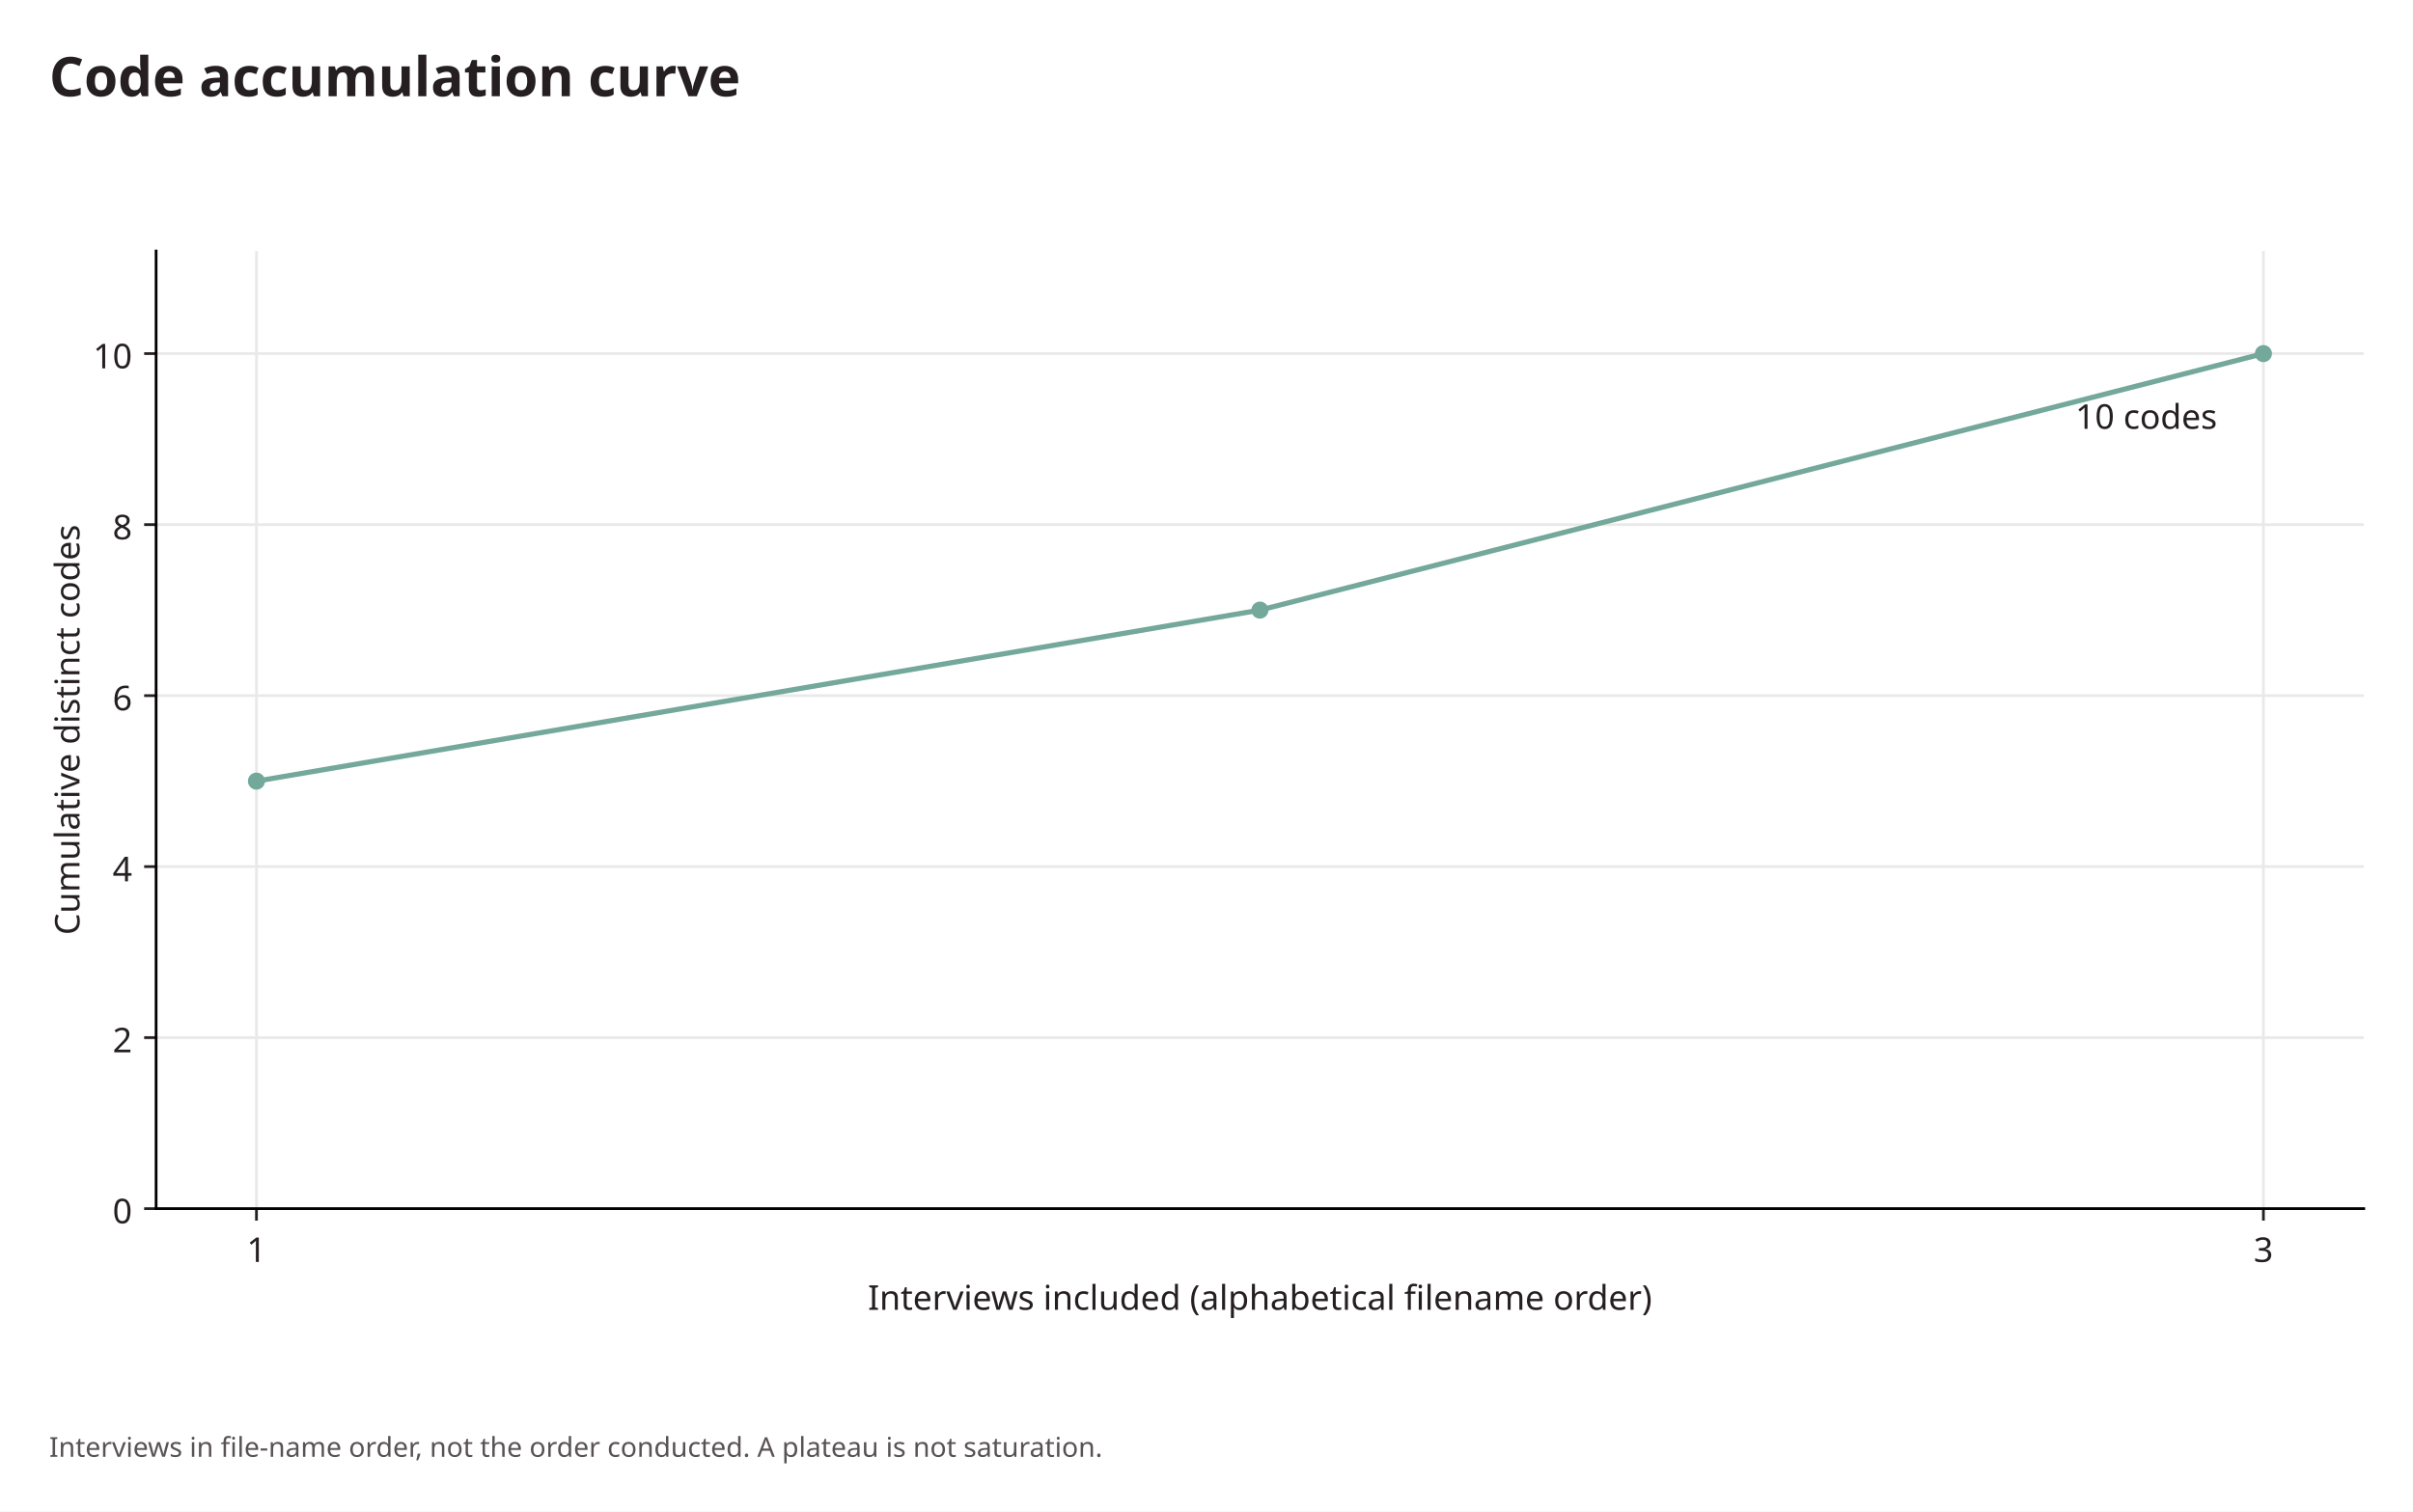
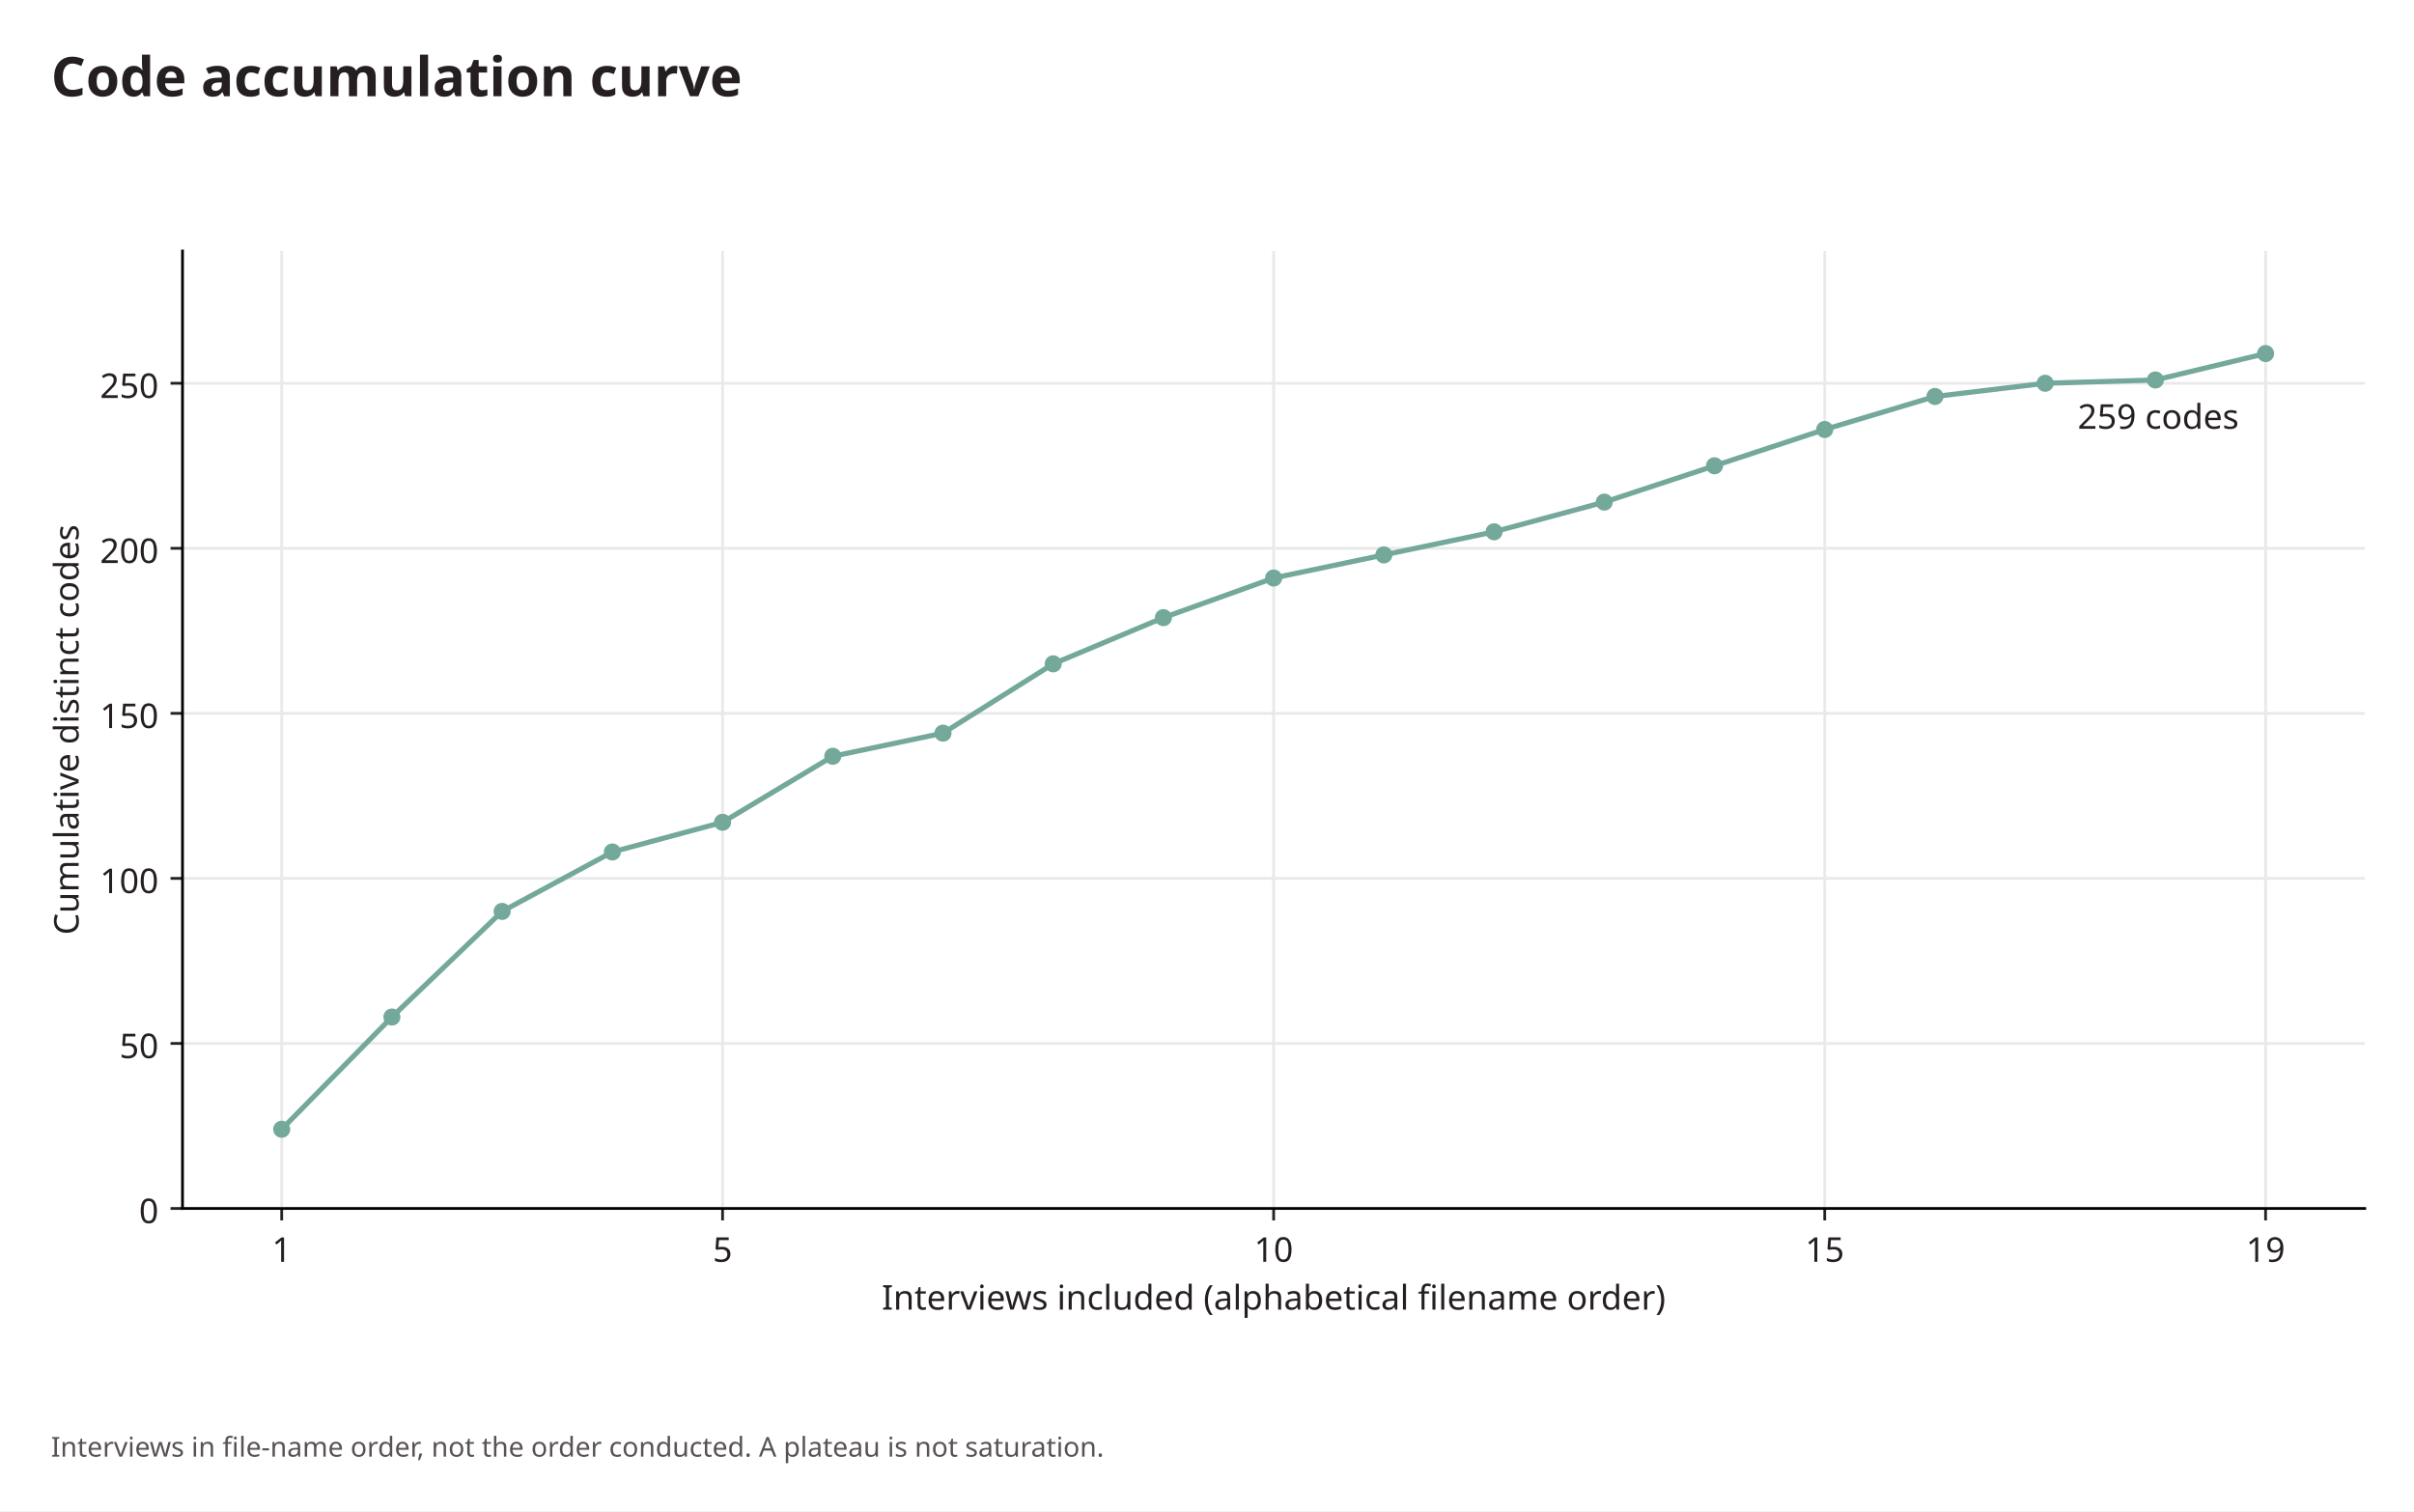
- <svg xmlns="http://www.w3.org/2000/svg" xmlns:xlink="http://www.w3.org/1999/xlink" width="705.78pt" height="442.224pt" viewBox="0 0 705.78 442.224" version="1.1">
+ <svg xmlns="http://www.w3.org/2000/svg" xmlns:xlink="http://www.w3.org/1999/xlink" width="706.32pt" height="442.224pt" viewBox="0 0 706.32 442.224" version="1.1">
  <defs>
    <style type="text/css">*{stroke-linejoin: round; stroke-linecap: butt}</style>
  </defs>
  <g id="figure_1">
    <g id="patch_1">
-       <path d="M 0 442.224  L 705.78 442.224  L 705.78 0  L 0 0  z " style="fill: #ffffff" />
+       <path d="M 0 442.224  L 706.32 442.224  L 706.32 0  L 0 0  z " style="fill: #ffffff" />
    </g>
    <g id="axes_1">
      <g id="patch_2">
-         <path d="M 45.66 353.62  L 691.38 353.62  L 691.38 73.44  L 45.66 73.44  z " style="fill: #ffffff" />
+         <path d="M 53.4 353.62  L 691.92 353.62  L 691.92 73.44  L 53.4 73.44  z " style="fill: #ffffff" />
      </g>
      <g id="matplotlib.axis_1">
        <g id="xtick_1">
          <g id="line2d_1">
-             <path d="M 75.011 353.62  L 75.011 73.44  " clip-path="url(#p68d7485715)" style="fill: none; stroke: #eae9ea; stroke-width: 0.8; stroke-linecap: square" />
+             <path d="M 82.424 353.62  L 82.424 73.44  " clip-path="url(#p924f33097e)" style="fill: none; stroke: #eae9ea; stroke-width: 0.8; stroke-linecap: square" />
          </g>
          <g id="line2d_2">
            <defs>
              <path id="m6c3acc10ae" d="M 0 0  L 0 3.5  " style="stroke: #251f21; stroke-width: 0.8" />
            </defs>
            <g>
-               <use xlink:href="#m6c3acc10ae" x="75.011" y="353.62" style="fill: #251f21; stroke: #251f21; stroke-width: 0.8" />
+               <use xlink:href="#m6c3acc10ae" x="82.424" y="353.62" style="fill: #251f21; stroke: #251f21; stroke-width: 0.8" />
            </g>
          </g>
          <g id="text_1">
-             <text style="font-size: 10px; font-family: 'PingFang SC'; text-anchor: middle; fill: #251f21" x="75.011" y="369.22" transform="rotate(-0 75.01091 369.22)">1</text>
+             <text style="font-size: 10px; font-family: 'PingFang SC'; text-anchor: middle; fill: #251f21" x="82.424" y="369.22" transform="rotate(-0 82.42364 369.22)">1</text>
          </g>
        </g>
        <g id="xtick_2">
          <g id="line2d_3">
-             <path d="M 662.029 353.62  L 662.029 73.44  " clip-path="url(#p68d7485715)" style="fill: none; stroke: #eae9ea; stroke-width: 0.8; stroke-linecap: square" />
+             <path d="M 211.418 353.62  L 211.418 73.44  " clip-path="url(#p924f33097e)" style="fill: none; stroke: #eae9ea; stroke-width: 0.8; stroke-linecap: square" />
          </g>
          <g id="line2d_4">
            <g>
-               <use xlink:href="#m6c3acc10ae" x="662.029" y="353.62" style="fill: #251f21; stroke: #251f21; stroke-width: 0.8" />
+               <use xlink:href="#m6c3acc10ae" x="211.418" y="353.62" style="fill: #251f21; stroke: #251f21; stroke-width: 0.8" />
            </g>
          </g>
          <g id="text_2">
-             <text style="font-size: 10px; font-family: 'PingFang SC'; text-anchor: middle; fill: #251f21" x="662.029" y="369.22" transform="rotate(-0 662.0291 369.22)">3</text>
-           </g>
-         </g>
-         <g id="text_3">
-           <text style="font-size: 10px; font-family: 'PingFang SC'; text-anchor: middle; fill: #251f21" x="368.52" y="383.22" transform="rotate(-0 368.52 383.22)">Interviews included (alphabetical filename order)</text>
+             <text style="font-size: 10px; font-family: 'PingFang SC'; text-anchor: middle; fill: #251f21" x="211.418" y="369.22" transform="rotate(-0 211.4176 369.22)">5</text>
+           </g>
+         </g>
+         <g id="xtick_3">
+           <g id="line2d_5">
+             <path d="M 372.66 353.62  L 372.66 73.44  " clip-path="url(#p924f33097e)" style="fill: none; stroke: #eae9ea; stroke-width: 0.8; stroke-linecap: square" />
+           </g>
+           <g id="line2d_6">
+             <g>
+               <use xlink:href="#m6c3acc10ae" x="372.66" y="353.62" style="fill: #251f21; stroke: #251f21; stroke-width: 0.8" />
+             </g>
+           </g>
+           <g id="text_3">
+             <text style="font-size: 10px; font-family: 'PingFang SC'; text-anchor: middle; fill: #251f21" x="372.66" y="369.22" transform="rotate(-0 372.66 369.22)">10</text>
+           </g>
+         </g>
+         <g id="xtick_4">
+           <g id="line2d_7">
+             <path d="M 533.902 353.62  L 533.902 73.44  " clip-path="url(#p924f33097e)" style="fill: none; stroke: #eae9ea; stroke-width: 0.8; stroke-linecap: square" />
+           </g>
+           <g id="line2d_8">
+             <g>
+               <use xlink:href="#m6c3acc10ae" x="533.902" y="353.62" style="fill: #251f21; stroke: #251f21; stroke-width: 0.8" />
+             </g>
+           </g>
+           <g id="text_4">
+             <text style="font-size: 10px; font-family: 'PingFang SC'; text-anchor: middle; fill: #251f21" x="533.902" y="369.22" transform="rotate(-0 533.9024 369.22)">15</text>
+           </g>
+         </g>
+         <g id="xtick_5">
+           <g id="line2d_9">
+             <path d="M 662.896 353.62  L 662.896 73.44  " clip-path="url(#p924f33097e)" style="fill: none; stroke: #eae9ea; stroke-width: 0.8; stroke-linecap: square" />
+           </g>
+           <g id="line2d_10">
+             <g>
+               <use xlink:href="#m6c3acc10ae" x="662.896" y="353.62" style="fill: #251f21; stroke: #251f21; stroke-width: 0.8" />
+             </g>
+           </g>
+           <g id="text_5">
+             <text style="font-size: 10px; font-family: 'PingFang SC'; text-anchor: middle; fill: #251f21" x="662.896" y="369.22" transform="rotate(-0 662.8964 369.22)">19</text>
+           </g>
+         </g>
+         <g id="text_6">
+           <text style="font-size: 10px; font-family: 'PingFang SC'; text-anchor: middle; fill: #251f21" x="372.66" y="383.22" transform="rotate(-0 372.66 383.22)">Interviews included (alphabetical filename order)</text>
        </g>
      </g>
      <g id="matplotlib.axis_2">
        <g id="ytick_1">
-           <g id="line2d_5">
-             <path d="M 45.66 353.62  L 691.38 353.62  " clip-path="url(#p68d7485715)" style="fill: none; stroke: #eae9ea; stroke-width: 0.8; stroke-linecap: square" />
-           </g>
-           <g id="line2d_6">
+           <g id="line2d_11">
+             <path d="M 53.4 353.62  L 691.92 353.62  " clip-path="url(#p924f33097e)" style="fill: none; stroke: #eae9ea; stroke-width: 0.8; stroke-linecap: square" />
+           </g>
+           <g id="line2d_12">
            <defs>
              <path id="mcf27317821" d="M 0 0  L -3.5 0  " style="stroke: #251f21; stroke-width: 0.8" />
            </defs>
            <g>
-               <use xlink:href="#mcf27317821" x="45.66" y="353.62" style="fill: #251f21; stroke: #251f21; stroke-width: 0.8" />
-             </g>
-           </g>
-           <g id="text_4">
-             <text style="font-size: 10px; font-family: 'PingFang SC'; text-anchor: end; fill: #251f21" x="38.66" y="357.92" transform="rotate(-0 38.66 357.92)">0</text>
+               <use xlink:href="#mcf27317821" x="53.4" y="353.62" style="fill: #251f21; stroke: #251f21; stroke-width: 0.8" />
+             </g>
+           </g>
+           <g id="text_7">
+             <text style="font-size: 10px; font-family: 'PingFang SC'; text-anchor: end; fill: #251f21" x="46.4" y="357.92" transform="rotate(-0 46.4 357.92)">0</text>
          </g>
        </g>
        <g id="ytick_2">
-           <g id="line2d_7">
-             <path d="M 45.66 303.588  L 691.38 303.588  " clip-path="url(#p68d7485715)" style="fill: none; stroke: #eae9ea; stroke-width: 0.8; stroke-linecap: square" />
-           </g>
-           <g id="line2d_8">
-             <g>
-               <use xlink:href="#mcf27317821" x="45.66" y="303.588" style="fill: #251f21; stroke: #251f21; stroke-width: 0.8" />
-             </g>
-           </g>
-           <g id="text_5">
-             <text style="font-size: 10px; font-family: 'PingFang SC'; text-anchor: end; fill: #251f21" x="38.66" y="307.888" transform="rotate(-0 38.66 307.8879)">2</text>
+           <g id="line2d_13">
+             <path d="M 53.4 305.326  L 691.92 305.326  " clip-path="url(#p924f33097e)" style="fill: none; stroke: #eae9ea; stroke-width: 0.8; stroke-linecap: square" />
+           </g>
+           <g id="line2d_14">
+             <g>
+               <use xlink:href="#mcf27317821" x="53.4" y="305.326" style="fill: #251f21; stroke: #251f21; stroke-width: 0.8" />
+             </g>
+           </g>
+           <g id="text_8">
+             <text style="font-size: 10px; font-family: 'PingFang SC'; text-anchor: end; fill: #251f21" x="46.4" y="309.626" transform="rotate(-0 46.4 309.6264)">50</text>
          </g>
        </g>
        <g id="ytick_3">
-           <g id="line2d_9">
-             <path d="M 45.66 253.556  L 691.38 253.556  " clip-path="url(#p68d7485715)" style="fill: none; stroke: #eae9ea; stroke-width: 0.8; stroke-linecap: square" />
-           </g>
-           <g id="line2d_10">
-             <g>
-               <use xlink:href="#mcf27317821" x="45.66" y="253.556" style="fill: #251f21; stroke: #251f21; stroke-width: 0.8" />
-             </g>
-           </g>
-           <g id="text_6">
-             <text style="font-size: 10px; font-family: 'PingFang SC'; text-anchor: end; fill: #251f21" x="38.66" y="257.856" transform="rotate(-0 38.66 257.8557)">4</text>
+           <g id="line2d_15">
+             <path d="M 53.4 257.033  L 691.92 257.033  " clip-path="url(#p924f33097e)" style="fill: none; stroke: #eae9ea; stroke-width: 0.8; stroke-linecap: square" />
+           </g>
+           <g id="line2d_16">
+             <g>
+               <use xlink:href="#mcf27317821" x="53.4" y="257.033" style="fill: #251f21; stroke: #251f21; stroke-width: 0.8" />
+             </g>
+           </g>
+           <g id="text_9">
+             <text style="font-size: 10px; font-family: 'PingFang SC'; text-anchor: end; fill: #251f21" x="46.4" y="261.333" transform="rotate(-0 46.4 261.3329)">100</text>
          </g>
        </g>
        <g id="ytick_4">
-           <g id="line2d_11">
-             <path d="M 45.66 203.524  L 691.38 203.524  " clip-path="url(#p68d7485715)" style="fill: none; stroke: #eae9ea; stroke-width: 0.8; stroke-linecap: square" />
-           </g>
-           <g id="line2d_12">
-             <g>
-               <use xlink:href="#mcf27317821" x="45.66" y="203.524" style="fill: #251f21; stroke: #251f21; stroke-width: 0.8" />
-             </g>
-           </g>
-           <g id="text_7">
-             <text style="font-size: 10px; font-family: 'PingFang SC'; text-anchor: end; fill: #251f21" x="38.66" y="207.824" transform="rotate(-0 38.66 207.8236)">6</text>
+           <g id="line2d_17">
+             <path d="M 53.4 208.739  L 691.92 208.739  " clip-path="url(#p924f33097e)" style="fill: none; stroke: #eae9ea; stroke-width: 0.8; stroke-linecap: square" />
+           </g>
+           <g id="line2d_18">
+             <g>
+               <use xlink:href="#mcf27317821" x="53.4" y="208.739" style="fill: #251f21; stroke: #251f21; stroke-width: 0.8" />
+             </g>
+           </g>
+           <g id="text_10">
+             <text style="font-size: 10px; font-family: 'PingFang SC'; text-anchor: end; fill: #251f21" x="46.4" y="213.039" transform="rotate(-0 46.4 213.0393)">150</text>
          </g>
        </g>
        <g id="ytick_5">
-           <g id="line2d_13">
-             <path d="M 45.66 153.491  L 691.38 153.491  " clip-path="url(#p68d7485715)" style="fill: none; stroke: #eae9ea; stroke-width: 0.8; stroke-linecap: square" />
-           </g>
-           <g id="line2d_14">
-             <g>
-               <use xlink:href="#mcf27317821" x="45.66" y="153.491" style="fill: #251f21; stroke: #251f21; stroke-width: 0.8" />
-             </g>
-           </g>
-           <g id="text_8">
-             <text style="font-size: 10px; font-family: 'PingFang SC'; text-anchor: end; fill: #251f21" x="38.66" y="157.791" transform="rotate(-0 38.66 157.7914)">8</text>
+           <g id="line2d_19">
+             <path d="M 53.4 160.446  L 691.92 160.446  " clip-path="url(#p924f33097e)" style="fill: none; stroke: #eae9ea; stroke-width: 0.8; stroke-linecap: square" />
+           </g>
+           <g id="line2d_20">
+             <g>
+               <use xlink:href="#mcf27317821" x="53.4" y="160.446" style="fill: #251f21; stroke: #251f21; stroke-width: 0.8" />
+             </g>
+           </g>
+           <g id="text_11">
+             <text style="font-size: 10px; font-family: 'PingFang SC'; text-anchor: end; fill: #251f21" x="46.4" y="164.746" transform="rotate(-0 46.4 164.7457)">200</text>
          </g>
        </g>
        <g id="ytick_6">
-           <g id="line2d_15">
-             <path d="M 45.66 103.459  L 691.38 103.459  " clip-path="url(#p68d7485715)" style="fill: none; stroke: #eae9ea; stroke-width: 0.8; stroke-linecap: square" />
-           </g>
-           <g id="line2d_16">
-             <g>
-               <use xlink:href="#mcf27317821" x="45.66" y="103.459" style="fill: #251f21; stroke: #251f21; stroke-width: 0.8" />
-             </g>
-           </g>
-           <g id="text_9">
-             <text style="font-size: 10px; font-family: 'PingFang SC'; text-anchor: end; fill: #251f21" x="38.66" y="107.759" transform="rotate(-0 38.66 107.7593)">10</text>
-           </g>
-         </g>
-         <g id="text_10">
-           <text style="font-size: 10px; font-family: 'PingFang SC'; text-anchor: middle; fill: #251f21" x="23.251" y="213.53" transform="rotate(-90 23.25062 213.53)">Cumulative distinct codes</text>
-         </g>
-       </g>
-       <g id="line2d_17">
-         <path d="M 75.011 228.54  L 368.52 178.507  L 662.029 103.459  " clip-path="url(#p68d7485715)" style="fill: none; stroke: #73a89a; stroke-width: 1.5; stroke-linecap: square" />
+           <g id="line2d_21">
+             <path d="M 53.4 112.152  L 691.92 112.152  " clip-path="url(#p924f33097e)" style="fill: none; stroke: #eae9ea; stroke-width: 0.8; stroke-linecap: square" />
+           </g>
+           <g id="line2d_22">
+             <g>
+               <use xlink:href="#mcf27317821" x="53.4" y="112.152" style="fill: #251f21; stroke: #251f21; stroke-width: 0.8" />
+             </g>
+           </g>
+           <g id="text_12">
+             <text style="font-size: 10px; font-family: 'PingFang SC'; text-anchor: end; fill: #251f21" x="46.4" y="116.452" transform="rotate(-0 46.4 116.4521)">250</text>
+           </g>
+         </g>
+         <g id="text_13">
+           <text style="font-size: 10px; font-family: 'PingFang SC'; text-anchor: middle; fill: #251f21" x="23" y="213.53" transform="rotate(-90 23 213.53)">Cumulative distinct codes</text>
+         </g>
+       </g>
+       <g id="line2d_23">
+         <path d="M 82.424 330.439  L 114.672 297.599  L 146.921 266.692  L 179.169 249.306  L 211.418 240.613  L 243.666 221.296  L 275.915 214.535  L 308.163 194.251  L 340.412 180.729  L 372.66 169.139  L 404.908 162.377  L 437.157 155.616  L 469.405 146.924  L 501.654 136.299  L 533.902 125.674  L 566.151 116.016  L 598.399 112.152  L 630.648 111.186  L 662.896 103.459  " clip-path="url(#p924f33097e)" style="fill: none; stroke: #73a89a; stroke-width: 1.5; stroke-linecap: square" />
        <defs>
          <path id="m34d336ed88" d="M 0 2  C 0.53 2 1.039 1.789 1.414 1.414  C 1.789 1.039 2 0.53 2 0  C 2 -0.53 1.789 -1.039 1.414 -1.414  C 1.039 -1.789 0.53 -2 0 -2  C -0.53 -2 -1.039 -1.789 -1.414 -1.414  C -1.789 -1.039 -2 -0.53 -2 0  C -2 0.53 -1.789 1.039 -1.414 1.414  C -1.039 1.789 -0.53 2 0 2  z " style="stroke: #73a89a" />
        </defs>
-         <g clip-path="url(#p68d7485715)">
-           <use xlink:href="#m34d336ed88" x="75.011" y="228.54" style="fill: #73a89a; stroke: #73a89a" />
-           <use xlink:href="#m34d336ed88" x="368.52" y="178.507" style="fill: #73a89a; stroke: #73a89a" />
-           <use xlink:href="#m34d336ed88" x="662.029" y="103.459" style="fill: #73a89a; stroke: #73a89a" />
+         <g clip-path="url(#p924f33097e)">
+           <use xlink:href="#m34d336ed88" x="82.424" y="330.439" style="fill: #73a89a; stroke: #73a89a" />
+           <use xlink:href="#m34d336ed88" x="114.672" y="297.599" style="fill: #73a89a; stroke: #73a89a" />
+           <use xlink:href="#m34d336ed88" x="146.921" y="266.692" style="fill: #73a89a; stroke: #73a89a" />
+           <use xlink:href="#m34d336ed88" x="179.169" y="249.306" style="fill: #73a89a; stroke: #73a89a" />
+           <use xlink:href="#m34d336ed88" x="211.418" y="240.613" style="fill: #73a89a; stroke: #73a89a" />
+           <use xlink:href="#m34d336ed88" x="243.666" y="221.296" style="fill: #73a89a; stroke: #73a89a" />
+           <use xlink:href="#m34d336ed88" x="275.915" y="214.535" style="fill: #73a89a; stroke: #73a89a" />
+           <use xlink:href="#m34d336ed88" x="308.163" y="194.251" style="fill: #73a89a; stroke: #73a89a" />
+           <use xlink:href="#m34d336ed88" x="340.412" y="180.729" style="fill: #73a89a; stroke: #73a89a" />
+           <use xlink:href="#m34d336ed88" x="372.66" y="169.139" style="fill: #73a89a; stroke: #73a89a" />
+           <use xlink:href="#m34d336ed88" x="404.908" y="162.377" style="fill: #73a89a; stroke: #73a89a" />
+           <use xlink:href="#m34d336ed88" x="437.157" y="155.616" style="fill: #73a89a; stroke: #73a89a" />
+           <use xlink:href="#m34d336ed88" x="469.405" y="146.924" style="fill: #73a89a; stroke: #73a89a" />
+           <use xlink:href="#m34d336ed88" x="501.654" y="136.299" style="fill: #73a89a; stroke: #73a89a" />
+           <use xlink:href="#m34d336ed88" x="533.902" y="125.674" style="fill: #73a89a; stroke: #73a89a" />
+           <use xlink:href="#m34d336ed88" x="566.151" y="116.016" style="fill: #73a89a; stroke: #73a89a" />
+           <use xlink:href="#m34d336ed88" x="598.399" y="112.152" style="fill: #73a89a; stroke: #73a89a" />
+           <use xlink:href="#m34d336ed88" x="630.648" y="111.186" style="fill: #73a89a; stroke: #73a89a" />
+           <use xlink:href="#m34d336ed88" x="662.896" y="103.459" style="fill: #73a89a; stroke: #73a89a" />
        </g>
      </g>
      <g id="patch_3">
-         <path d="M 45.66 353.62  L 45.66 73.44  " style="fill: none; stroke: #000000; stroke-width: 0.8; stroke-linejoin: miter; stroke-linecap: square" />
+         <path d="M 53.4 353.62  L 53.4 73.44  " style="fill: none; stroke: #000000; stroke-width: 0.8; stroke-linejoin: miter; stroke-linecap: square" />
      </g>
      <g id="patch_4">
-         <path d="M 45.66 353.62  L 691.38 353.62  " style="fill: none; stroke: #000000; stroke-width: 0.8; stroke-linejoin: miter; stroke-linecap: square" />
-       </g>
-       <g id="text_11">
-         <text style="font-size: 10px; font-family: 'PingFang SC'; text-anchor: start; fill: #251f21" x="607.029" y="125.459" transform="rotate(-0 607.0291 125.4593)">10 codes</text>
-       </g>
-     </g>
-     <g id="text_12">
-       <text style="font-weight: 700; font-size: 16px; font-family: 'PingFang SC'; text-anchor: start; fill: #251f21" x="14.4" y="28.16" transform="rotate(-0 14.4 28.16)">Code accumulation curve</text>
-     </g>
-     <g id="text_13">
-       <text style="font-size: 8px; font-family: 'PingFang SC'; text-anchor: start; fill: #585254" x="14.4" y="426.24" transform="rotate(-0 14.4 426.2403)">Interviews in file-name order, not the order conducted. A plateau is not saturation.</text>
+         <path d="M 53.4 353.62  L 691.92 353.62  " style="fill: none; stroke: #000000; stroke-width: 0.8; stroke-linejoin: miter; stroke-linecap: square" />
+       </g>
+       <g id="text_14">
+         <text style="font-size: 10px; font-family: 'PingFang SC'; text-anchor: start; fill: #251f21" x="607.896" y="125.459" transform="rotate(-0 607.8964 125.4593)">259 codes</text>
+       </g>
+     </g>
+     <g id="text_15">
+       <text style="font-weight: 700; font-size: 16px; font-family: 'PingFang SC'; text-anchor: start; fill: #251f21" x="14.94" y="28.16" transform="rotate(-0 14.94 28.16)">Code accumulation curve</text>
+     </g>
+     <g id="text_16">
+       <text style="font-size: 8px; font-family: 'PingFang SC'; text-anchor: start; fill: #585254" x="14.94" y="426.24" transform="rotate(-0 14.94 426.2403)">Interviews in file-name order, not the order conducted. A plateau is not saturation.</text>
    </g>
  </g>
  <defs>
-     <clipPath id="p68d7485715">
-       <rect x="45.66" y="73.44" width="645.72" height="280.18" />
+     <clipPath id="p924f33097e">
+       <rect x="53.4" y="73.44" width="638.52" height="280.18" />
    </clipPath>
  </defs>
</svg>
